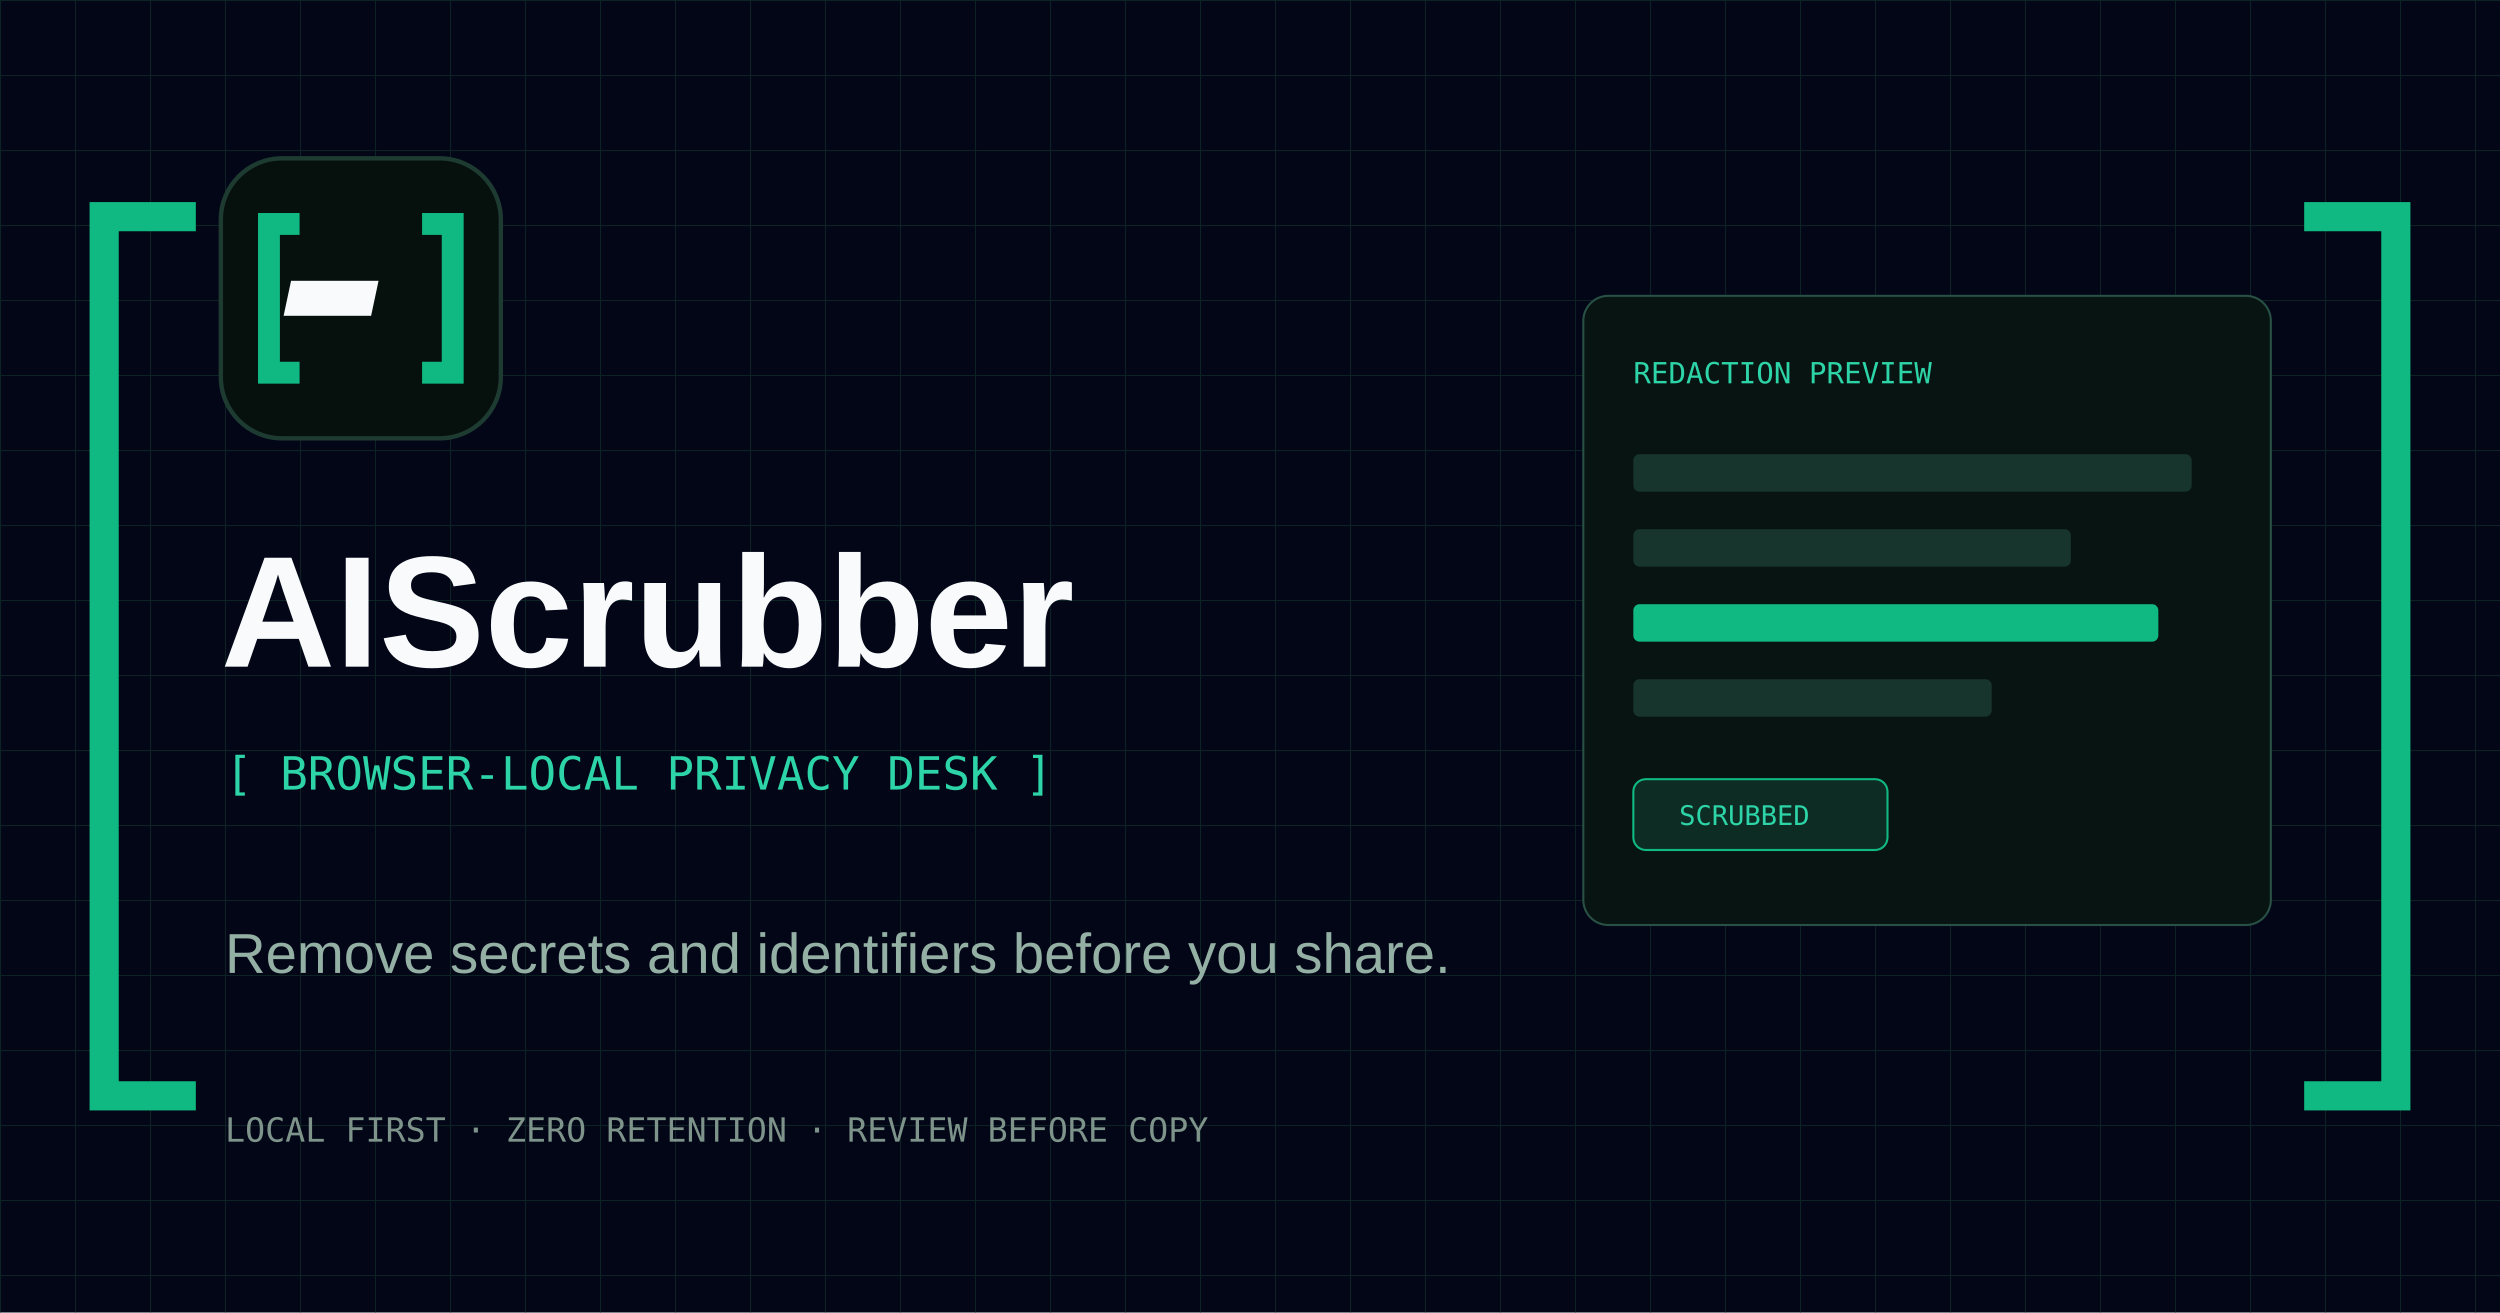
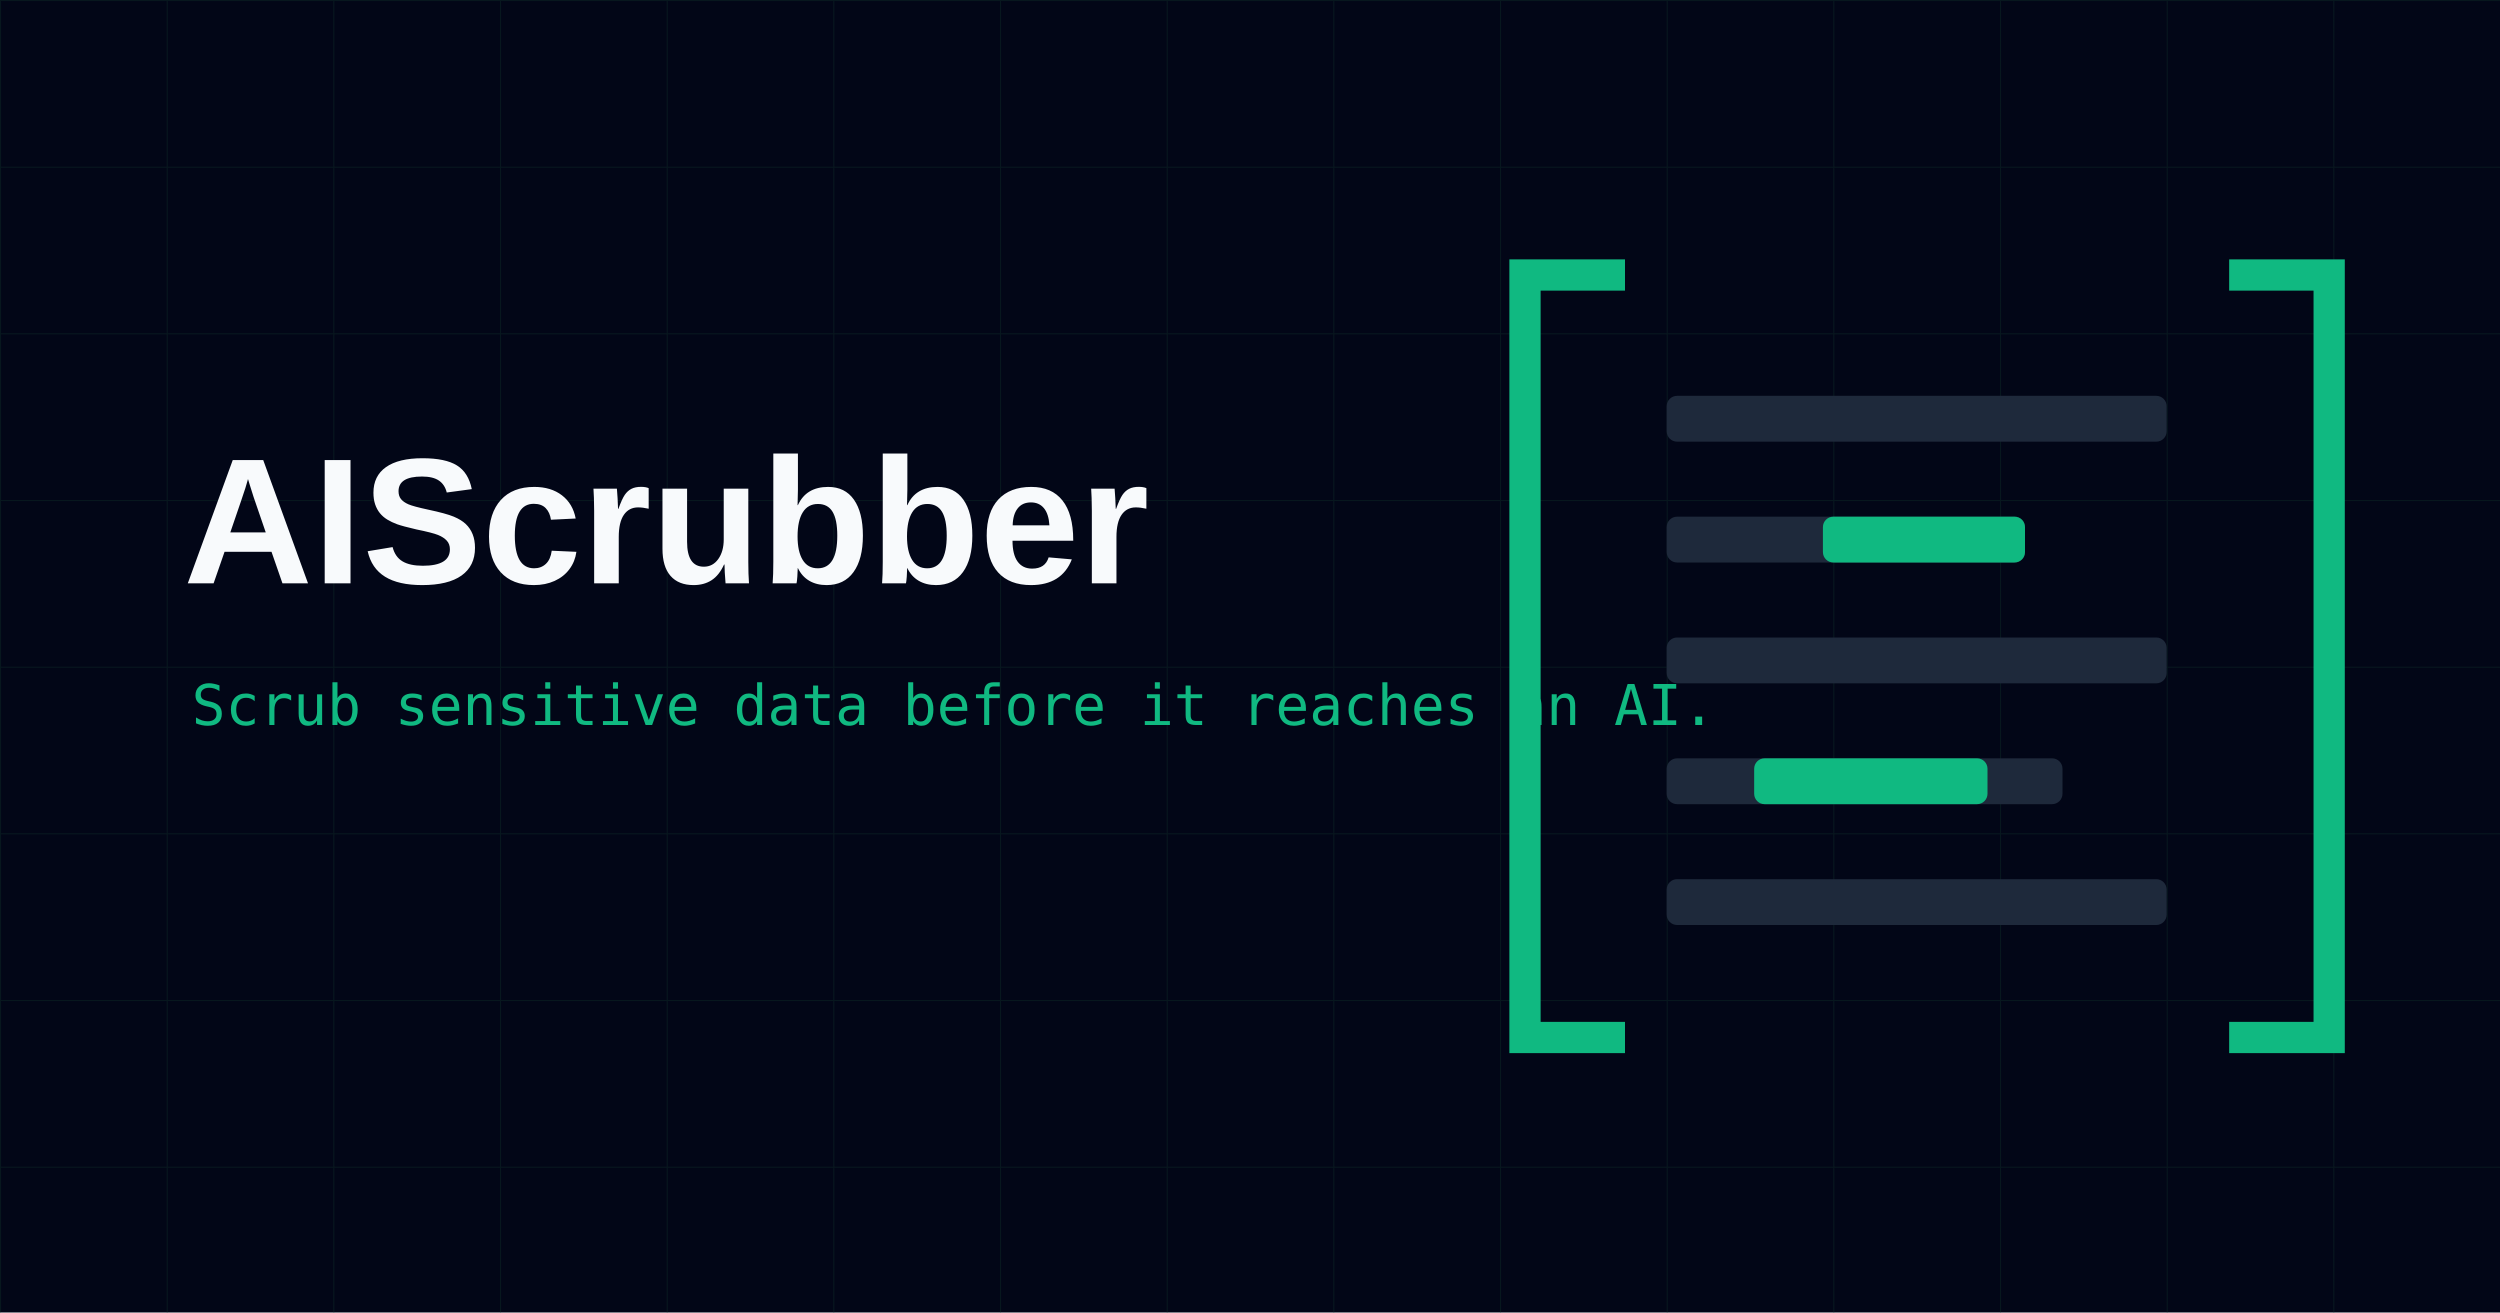
<svg xmlns="http://www.w3.org/2000/svg" viewBox="0 0 1200 630" role="img" aria-labelledby="title desc">
  <defs>
-     <pattern id="grid" width="36" height="36" patternUnits="userSpaceOnUse">
-       <path d="M36 0H0v36" fill="none" stroke="#12362B" stroke-width="1" />
+     <pattern id="grid" width="80" height="80" patternUnits="userSpaceOnUse">
+       <path d="M80 0H0v80" fill="none" stroke="#12362B" />
    </pattern>
  </defs>
  <rect width="1200" height="630" fill="#020617" />
-   <rect width="1200" height="630" fill="url(#grid)" opacity=".6" />
-   <path d="M94 104H50v422h44M1106 104h44v422h-44" fill="none" stroke="#10B981" stroke-width="14" />
-   <g transform="translate(106 76) scale(2.1)">
-     <rect width="64" height="64" rx="14" fill="#06110E" stroke="#1E3B32" />
-     <path d="M18 15h-7v34h7M46 15h7v34h-7" fill="none" stroke="#10B981" stroke-width="5" />
-     <path d="M22 28h20v8H22z" fill="#F8FAFC" transform="skewX(-12)" transform-origin="32 32" />
+   <rect width="1200" height="630" fill="url(#grid)" opacity=".35" />
+   <text x="88" y="280" fill="#F8FAFC" font-family="Arial,sans-serif" font-size="86" font-weight="700">AIScrubber</text>
+   <text x="92" y="348" fill="#10B981" font-family="ui-monospace,monospace" font-size="27">Scrub sensitive data before it reaches an AI.</text>
+   <path d="M780 132h-48v366h48M1070 132h48v366h-48" fill="none" stroke="#10B981" stroke-width="15" />
+   <g fill="#1E293B">
+     <rect x="800" y="190" width="240" height="22" rx="5" />
+     <rect x="800" y="248" width="172" height="22" rx="5" />
+     <rect x="800" y="306" width="240" height="22" rx="5" />
+     <rect x="800" y="364" width="190" height="22" rx="5" />
+     <rect x="800" y="422" width="240" height="22" rx="5" />
  </g>
-   <text x="106" y="320" fill="#F8FAFC" font-family="Plus Jakarta Sans,Arial,sans-serif" font-size="76" font-weight="700">AIScrubber</text>
-   <text x="108" y="379" fill="#2DD4A7" font-family="IBM Plex Mono,monospace" font-size="22">[ BROWSER-LOCAL PRIVACY DESK ]</text>
-   <text x="108" y="467" fill="#94AFA4" font-family="Plus Jakarta Sans,Arial,sans-serif" font-size="27">Remove secrets and identifiers before you share.</text>
-   <text x="108" y="548" fill="#7E948B" font-family="IBM Plex Mono,monospace" font-size="16">LOCAL FIRST  ·  ZERO RETENTION  ·  REVIEW BEFORE COPY</text>
-   <g transform="translate(760 142)">
-     <rect width="330" height="302" rx="12" fill="#081411" stroke="#285044" />
-     <text x="24" y="42" fill="#2DD4A7" font-family="IBM Plex Mono,monospace" font-size="14">REDACTION PREVIEW</text>
-     <rect x="24" y="76" width="268" height="18" rx="3" fill="#17352C" />
-     <rect x="24" y="112" width="210" height="18" rx="3" fill="#17352C" />
-     <rect x="24" y="148" width="252" height="18" rx="3" fill="#10B981" />
-     <rect x="24" y="184" width="172" height="18" rx="3" fill="#17352C" />
-     <rect x="24" y="232" width="122" height="34" rx="6" fill="#0D2D24" stroke="#10B981" />
-     <text x="46" y="254" fill="#2DD4A7" font-family="IBM Plex Mono,monospace" font-size="13">SCRUBBED</text>
+   <g fill="#10B981">
+     <rect x="875" y="248" width="97" height="22" rx="5" />
+     <rect x="842" y="364" width="112" height="22" rx="5" />
  </g>
</svg>
